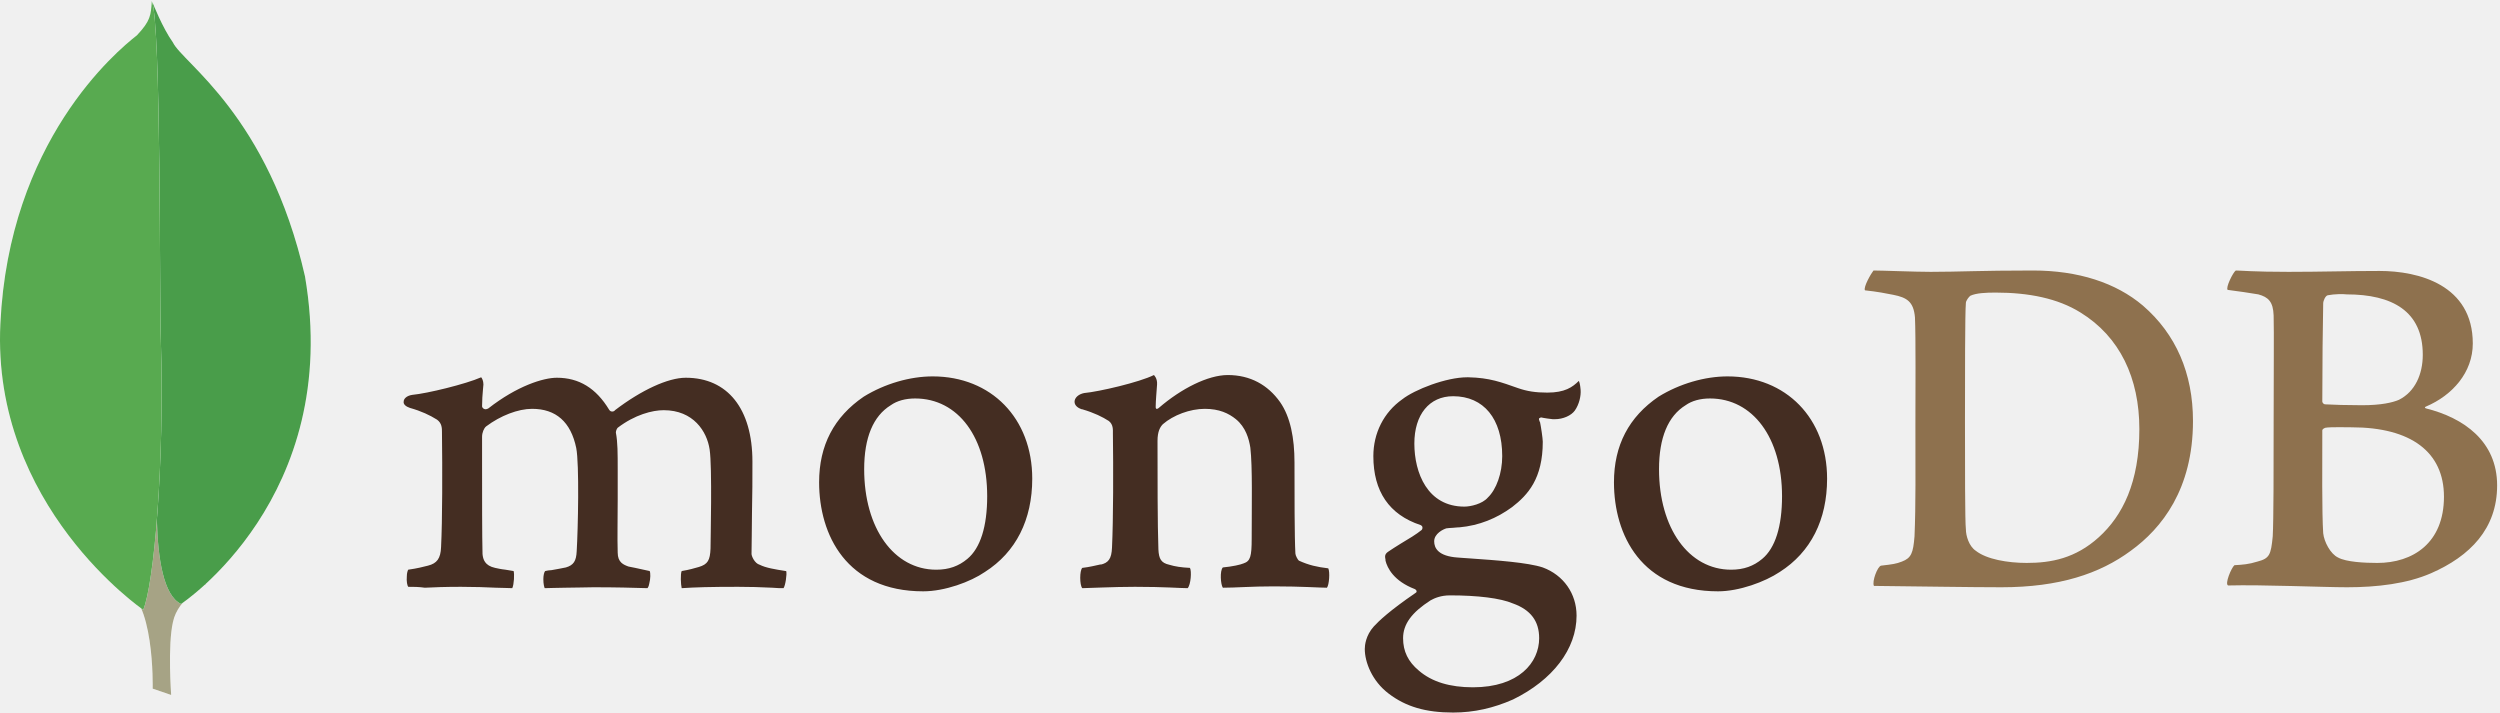
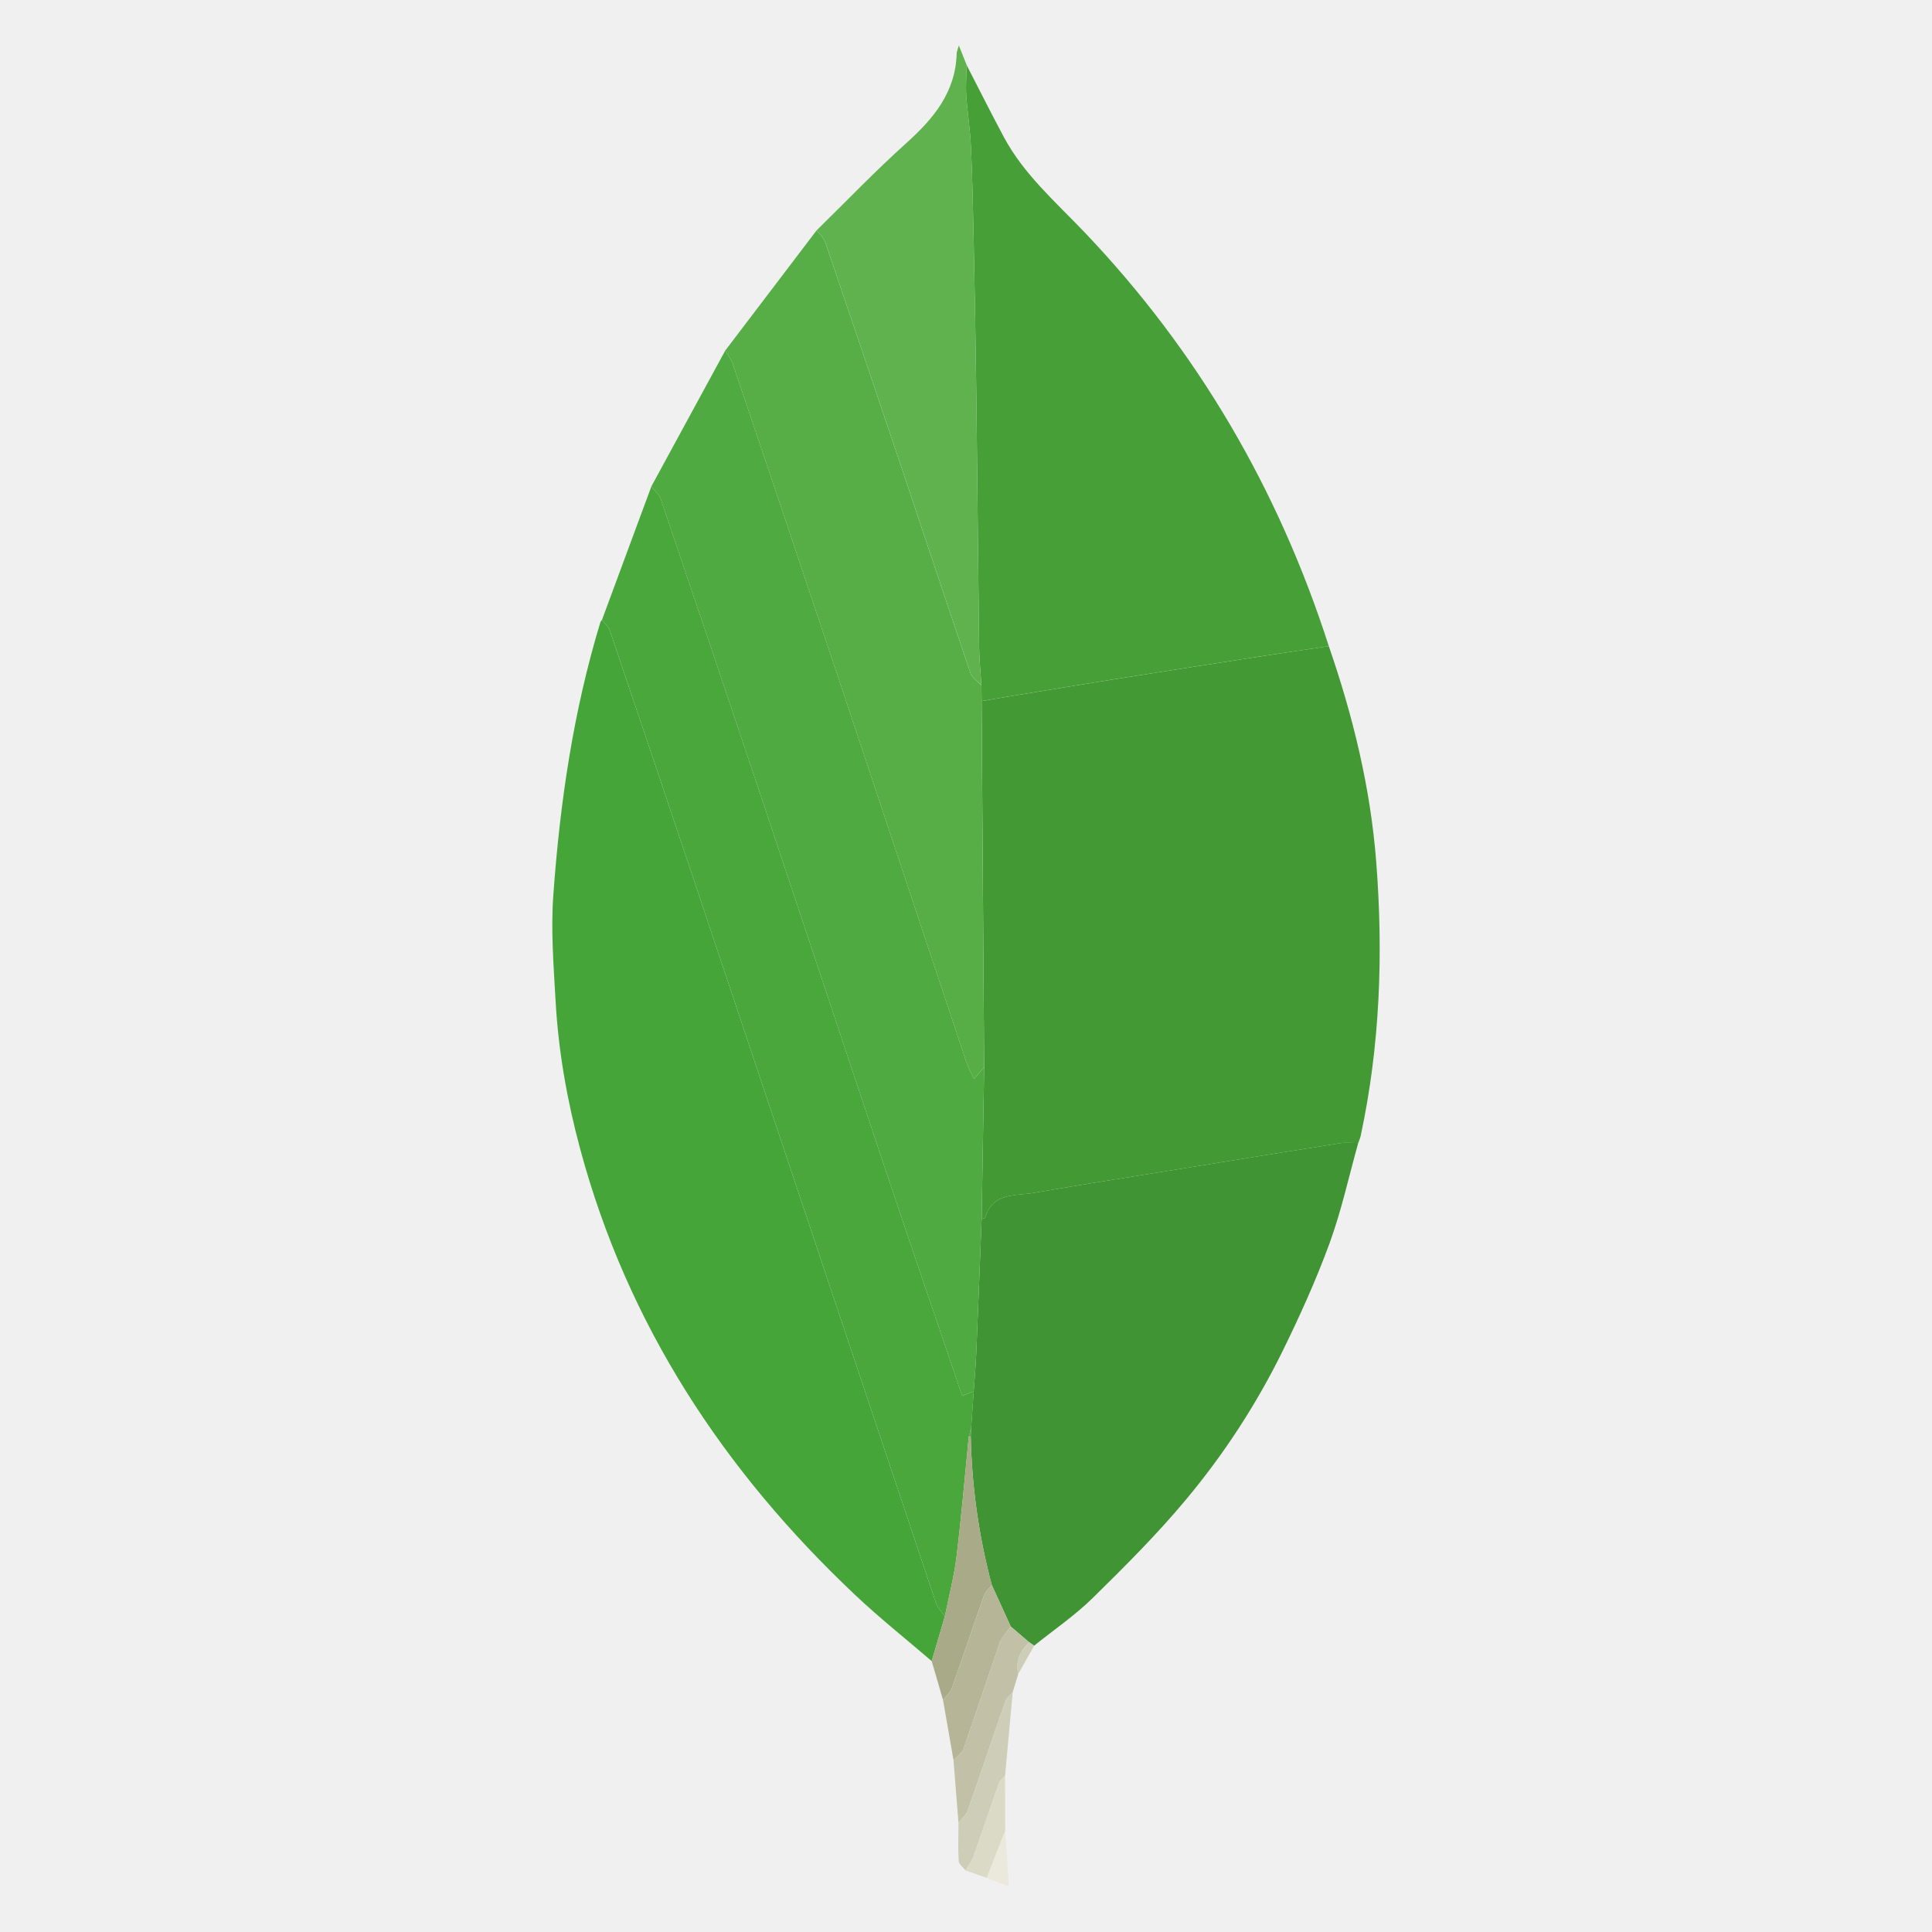
- <svg xmlns="http://www.w3.org/2000/svg" width="2500" height="713" viewBox="0 0 512 146">
-   <g fill="none" fill-rule="evenodd">
-     <path d="M476.713 60.463c-.46.092-.922 1.107-.922 1.66-.092 3.692-.184 13.474-.184 20.118 0 .185.276.554.553.554 1.384.092 4.706.184 7.567.184 3.968 0 6.275-.553 7.568-1.106 3.321-1.662 4.89-5.261 4.89-9.23 0-8.95-6.275-12.365-15.596-12.365-.646-.092-2.49-.092-3.876.185zm23.81 41.25c0-9.136-6.737-14.212-18.918-14.212-.554 0-4.43-.092-5.353.092-.277.093-.645.278-.645.555 0 6.551-.093 16.98.184 21.04.184 1.753 1.477 4.245 3.046 4.983 1.66.923 5.444 1.107 8.028 1.107 7.29 0 13.658-4.06 13.658-13.565zm-42.634-46.325c.922 0 3.69.276 10.796.276 6.737 0 12.089-.184 18.641-.184 8.028 0 19.102 2.86 19.102 14.857 0 5.906-4.153 10.613-9.597 12.92-.276.092-.276.276 0 .368 7.751 1.939 14.581 6.737 14.581 15.78 0 8.86-5.537 14.489-13.566 17.996-4.891 2.122-10.981 2.86-17.164 2.86-4.707 0-17.349-.553-24.362-.368-.738-.278.646-3.6 1.291-4.153 1.662-.093 2.953-.185 4.707-.739 2.492-.645 2.768-1.384 3.137-5.167.185-3.23.185-14.674.185-22.794 0-11.166.093-18.733 0-22.424-.092-2.86-1.107-3.784-3.137-4.338-1.57-.276-4.153-.646-6.276-.922-.462-.462 1.107-3.6 1.662-3.968zm-53.248 57.399c2.216 1.752 6.553 2.49 10.429 2.49 4.983 0 9.966-.921 14.765-5.26 4.891-4.428 8.305-11.257 8.305-22.146 0-10.429-3.968-18.919-12.089-23.901-4.614-2.862-10.52-4.06-17.349-4.06-2.03 0-3.968.092-5.167.645-.278.185-.923 1.015-.923 1.476-.185 1.846-.185 16.057-.185 24.363 0 8.582 0 20.579.185 21.963 0 1.385.645 3.507 2.03 4.43zm-20.948-57.4c1.754 0 8.49.277 11.72.277 5.815 0 9.967-.276 20.948-.276 9.228 0 16.98 2.491 22.517 7.197 6.736 5.814 10.244 13.843 10.244 23.624 0 13.935-6.368 21.964-12.736 26.578-6.366 4.706-14.672 7.474-26.484 7.474-6.275 0-17.072-.184-26.024-.277h-.092c-.461-.83.738-4.06 1.476-4.152 2.4-.277 3.046-.37 4.246-.83 1.937-.739 2.307-1.754 2.584-5.168.276-6.368.184-14.027.184-22.702 0-6.182.092-18.272-.093-22.148-.276-3.229-1.66-4.06-4.429-4.614-1.384-.276-3.23-.646-5.813-.922-.37-.647 1.291-3.507 1.752-4.06z" fill="#8E714E" />
-     <path d="M272.033 116.385c-2.307-.277-3.968-.645-5.998-1.568-.277-.185-.739-1.107-.739-1.477-.184-3.23-.184-12.458-.184-18.64 0-4.984-.83-9.321-2.953-12.366-2.492-3.508-6.09-5.537-10.705-5.537-4.06 0-9.505 2.768-14.027 6.644-.092.092-.83.739-.738-.277 0-1.015.185-3.045.277-4.43.093-1.292-.646-1.937-.646-1.937-2.953 1.476-11.258 3.414-14.304 3.69-2.214.463-2.768 2.585-.46 3.323h.092c2.49.738 4.152 1.569 5.443 2.4.923.738.831 1.753.831 2.584.092 6.92.092 17.533-.184 23.347-.092 2.307-.738 3.137-2.4 3.506l.185-.092c-1.292.277-2.307.553-3.876.738-.554.554-.554 3.507 0 4.153 1.015 0 6.367-.277 10.798-.277 6.09 0 9.228.277 10.796.277.646-.738.831-3.507.462-4.153-1.754-.092-3.046-.276-4.245-.646-1.661-.37-2.123-1.199-2.216-3.137-.183-4.892-.183-15.227-.183-22.24 0-1.938.553-2.861 1.106-3.415 2.123-1.845 5.538-3.137 8.583-3.137 2.953 0 4.89.923 6.367 2.123 2.03 1.66 2.676 4.06 2.953 5.813.461 3.968.277 11.812.277 18.641 0 3.691-.277 4.614-1.66 5.075-.647.277-2.308.647-4.246.83-.646.647-.461 3.508 0 4.154 2.676 0 5.814-.277 10.428-.277 5.721 0 9.413.277 10.89.277.46-.554.645-3.23.276-3.969zm25.562-35.25c-4.89 0-7.936 3.783-7.936 9.688 0 5.999 2.676 12.92 10.243 12.92 1.292 0 3.692-.554 4.798-1.846 1.754-1.66 2.954-4.983 2.954-8.49 0-7.659-3.784-12.273-10.059-12.273zm-.646 40.787c-1.845 0-3.138.554-3.968 1.016-3.876 2.49-5.629 4.89-5.629 7.752 0 2.675 1.015 4.797 3.23 6.643 2.676 2.307 6.367 3.415 11.073 3.415 9.413 0 13.566-5.076 13.566-10.058 0-3.508-1.754-5.815-5.352-7.106-2.584-1.108-7.29-1.662-12.92-1.662zm.646 23.994c-5.629 0-9.69-1.2-13.196-3.876-3.415-2.584-4.891-6.46-4.891-9.136 0-.738.185-2.769 1.846-4.614 1.014-1.108 3.23-3.23 8.49-6.829.184-.092.276-.184.276-.37 0-.184-.185-.369-.369-.46-4.337-1.661-5.629-4.338-5.999-5.814v-.185c-.091-.554-.276-1.107.555-1.661.646-.461 1.569-1.015 2.583-1.66 1.569-.924 3.23-1.939 4.245-2.77.185-.184.185-.368.185-.553 0-.185-.185-.37-.37-.461-6.458-2.123-9.688-6.922-9.688-14.12 0-4.706 2.122-8.951 5.905-11.627 2.584-2.03 9.044-4.522 13.289-4.522h.277c4.337.092 6.736 1.015 10.15 2.215 1.846.646 3.6.922 6 .922 3.598 0 5.167-1.107 6.458-2.398.093.184.278.646.37 1.845.092 1.2-.277 2.953-1.2 4.245-.738 1.015-2.399 1.754-4.06 1.754h-.462c-1.661-.185-2.4-.37-2.4-.37l-.368.185c-.092.185 0 .369.092.646l.093.185c.184.83.553 3.321.553 3.968 0 7.567-3.045 10.888-6.275 13.38-3.138 2.307-6.736 3.783-10.797 4.153-.092 0-.46 0-1.292.092-.461 0-1.107.093-1.2.093h-.092c-.738.184-2.583 1.107-2.583 2.675 0 1.384.83 3.046 4.798 3.323.83.092 1.66.092 2.584.185 5.26.368 11.812.83 14.857 1.845 4.245 1.568 6.921 5.352 6.921 9.874 0 6.83-4.89 13.197-13.011 17.164-3.968 1.754-7.937 2.677-12.274 2.677zm52.6-64.32c-1.937 0-3.691.46-4.983 1.383-3.598 2.215-5.444 6.645-5.444 13.104 0 12.09 6.09 20.58 14.765 20.58 2.584 0 4.614-.739 6.367-2.215 2.676-2.216 4.061-6.645 4.061-12.828 0-11.996-5.999-20.025-14.765-20.025zm1.662 39.496c-15.688 0-21.317-11.535-21.317-22.332 0-7.567 3.045-13.381 9.135-17.534 4.338-2.676 9.506-4.152 14.12-4.152 11.996 0 20.394 8.582 20.394 20.948 0 8.397-3.322 15.041-9.69 19.102-3.045 2.03-8.305 3.968-12.643 3.968h.001zM187.411 81.595c-1.938 0-3.691.461-4.984 1.384-3.598 2.215-5.444 6.645-5.444 13.104 0 12.09 6.09 20.58 14.765 20.58 2.584 0 4.614-.739 6.368-2.215 2.675-2.216 4.06-6.645 4.06-12.828 0-11.996-5.906-20.025-14.765-20.025zm1.661 39.497c-15.688 0-21.317-11.535-21.317-22.332 0-7.567 3.045-13.381 9.135-17.534 4.338-2.676 9.506-4.152 14.12-4.152 11.997 0 20.394 8.582 20.394 20.948 0 8.397-3.322 15.041-9.69 19.102-2.953 2.03-8.213 3.968-12.642 3.968zm-105.478-.923c-.185-.276-.37-1.107-.277-2.122 0-.739.185-1.2.277-1.384 1.938-.278 2.953-.555 4.06-.831 1.846-.462 2.584-1.476 2.676-3.783.278-5.537.278-16.058.185-23.348v-.185c0-.83 0-1.846-1.015-2.584-1.477-.922-3.23-1.752-5.537-2.4-.83-.275-1.384-.737-1.292-1.29 0-.554.554-1.2 1.754-1.385 3.045-.277 10.98-2.214 14.118-3.599.185.184.462.739.462 1.477l-.092 1.014c-.093 1.016-.185 2.216-.185 3.415 0 .369.37.646.738.646.185 0 .37-.092.554-.185 5.906-4.614 11.258-6.275 14.026-6.275 4.523 0 8.03 2.123 10.706 6.552.184.278.369.37.646.37.184 0 .46-.092.553-.277 5.445-4.153 10.89-6.645 14.488-6.645 8.582 0 13.658 6.368 13.658 17.165 0 3.045 0 7.013-.092 10.613 0 3.229-.092 6.182-.092 8.305 0 .46.645 1.937 1.66 2.214 1.292.646 3.046.923 5.353 1.292h.092c.185.646-.184 3.045-.553 3.507-.554 0-1.385 0-2.307-.092a136.208 136.208 0 0 0-7.014-.185c-5.721 0-8.674.092-11.536.277-.183-.738-.276-2.953 0-3.507 1.662-.276 2.492-.554 3.508-.83 1.846-.554 2.307-1.385 2.4-3.784 0-1.753.368-16.703-.186-20.302-.553-3.691-3.322-8.028-9.413-8.028-2.307 0-5.905.923-9.412 3.598-.184.185-.37.646-.37.923v.093c.37 1.937.37 4.153.37 7.567v5.998c0 4.153-.093 8.029 0 10.981 0 2.031 1.2 2.492 2.215 2.862.554.091.922.184 1.384.276.83.185 1.661.37 2.953.646.185.37.185 1.569-.092 2.584-.093.554-.278.83-.37.923-3.137-.092-6.367-.185-11.073-.185-1.384 0-3.784.093-5.814.093-1.662 0-3.23.092-4.152.092-.093-.185-.278-.83-.278-1.846 0-.83.185-1.476.37-1.661.461-.092.83-.184 1.292-.184 1.106-.185 2.03-.37 2.952-.554 1.57-.461 2.123-1.292 2.215-3.322.277-4.614.554-17.81-.092-21.133-1.107-5.352-4.152-8.028-9.044-8.028-2.86 0-6.46 1.384-9.412 3.6-.462.368-.831 1.29-.831 2.121v5.445c0 6.644 0 14.95.092 18.549.093 1.106.461 2.399 2.584 2.86.462.092 1.2.277 2.123.37l1.66.276c.186.554.093 2.769-.276 3.507-.923 0-2.03-.092-3.323-.092-1.937-.093-4.429-.185-7.197-.185-3.23 0-5.537.092-7.383.185-1.292-.185-2.307-.185-3.414-.185z" fill="#442D22" />
-     <path d="M35.053 142.317l-3.783-1.293s.462-19.286-6.46-20.67c-4.613-5.353.74-227.013 17.35-.739 0 0-5.722 2.86-6.737 7.752-1.108 4.799-.37 14.95-.37 14.95z" fill="#FFF" />
-     <path d="M35.053 142.317l-3.783-1.293s.462-19.286-6.46-20.67c-4.613-5.353.74-227.013 17.35-.739 0 0-5.722 2.86-6.737 7.752-1.108 4.799-.37 14.95-.37 14.95z" fill="#A6A385" />
-     <path d="M37.084 123.676s33.13-21.779 25.377-67.09c-7.474-32.943-25.1-43.74-27.038-47.893C33.301 5.74 31.27.573 31.27.573l1.385 91.634c0 .093-2.861 28.054 4.43 31.47" fill="#FFF" />
-     <path d="M37.084 123.676s33.13-21.779 25.377-67.09c-7.474-32.943-25.1-43.74-27.038-47.893C33.301 5.74 31.27.573 31.27.573l1.385 91.634c0 .093-2.861 28.054 4.43 31.47" fill="#499D4A" />
-     <path d="M29.333 124.875S-1.767 103.65.079 66.277C1.832 28.903 23.795 10.539 28.04 7.217c2.769-2.953 2.861-4.061 3.046-7.014 1.938 4.153 1.569 62.106 1.845 68.934.83 26.3-1.476 50.756-3.598 55.738z" fill="#FFF" />
-     <path d="M29.333 124.875S-1.767 103.65.079 66.277C1.832 28.903 23.795 10.539 28.04 7.217c2.769-2.953 2.861-4.061 3.046-7.014 1.938 4.153 1.569 62.106 1.845 68.934.83 26.3-1.476 50.756-3.598 55.738z" fill="#58AA50" />
-   </g>
+ <svg xmlns="http://www.w3.org/2000/svg" viewBox="0 0 128 128">
+   <path fill-rule="evenodd" clip-rule="evenodd" fill="#439934" d="M88.038 42.812c1.605 4.643 2.761 9.383 3.141 14.296.472 6.095.256 12.147-1.029 18.142-.035.165-.109.32-.164.48-.403.001-.814-.049-1.208.012-3.329.523-6.655 1.065-9.981 1.604-3.438.557-6.881 1.092-10.313 1.687-1.216.21-2.721-.041-3.212 1.641-.014.046-.154.054-.235.08l.166-10.051-.169-24.252 1.602-.275c2.62-.429 5.24-.864 7.862-1.281 3.129-.497 6.261-.98 9.392-1.465 1.381-.215 2.764-.412 4.148-.618z" />
+   <path fill-rule="evenodd" clip-rule="evenodd" fill="#45A538" d="M61.729 110.054c-1.69-1.453-3.439-2.842-5.059-4.37-8.717-8.222-15.093-17.899-18.233-29.566-.865-3.211-1.442-6.474-1.627-9.792-.13-2.322-.318-4.665-.154-6.975.437-6.144 1.325-12.229 3.127-18.147l.099-.138c.175.233.427.439.516.702 1.759 5.18 3.505 10.364 5.242 15.551 5.458 16.3 10.909 32.604 16.376 48.9.107.318.384.579.583.866l-.87 2.969z" />
+   <path fill-rule="evenodd" clip-rule="evenodd" fill="#46A037" d="M88.038 42.812c-1.384.206-2.768.403-4.149.616-3.131.485-6.263.968-9.392 1.465-2.622.417-5.242.852-7.862 1.281l-1.602.275-.012-1.045c-.053-.859-.144-1.717-.154-2.576-.069-5.478-.112-10.956-.18-16.434-.042-3.429-.105-6.857-.175-10.285-.043-2.13-.089-4.261-.185-6.388-.052-1.143-.236-2.28-.311-3.423-.042-.657.016-1.319.029-1.979.817 1.583 1.616 3.178 2.456 4.749 1.327 2.484 3.441 4.314 5.344 6.311 7.523 7.892 12.864 17.068 16.193 27.433z" />
+   <path fill-rule="evenodd" clip-rule="evenodd" fill="#409433" d="M65.036 80.753c.081-.026.222-.034.235-.08.491-1.682 1.996-1.431 3.212-1.641 3.432-.594 6.875-1.13 10.313-1.687 3.326-.539 6.652-1.081 9.981-1.604.394-.062.805-.011 1.208-.012-.622 2.22-1.112 4.488-1.901 6.647-.896 2.449-1.98 4.839-3.131 7.182a49.142 49.142 0 01-6.353 9.763c-1.919 2.308-4.058 4.441-6.202 6.548-1.185 1.165-2.582 2.114-3.882 3.161l-.337-.23-1.214-1.038-1.256-2.753a41.402 41.402 0 01-1.394-9.838l.023-.561.171-2.426c.057-.828.133-1.655.168-2.485.129-2.982.241-5.964.359-8.946z" />
+   <path fill-rule="evenodd" clip-rule="evenodd" fill="#4FAA41" d="M65.036 80.753c-.118 2.982-.23 5.964-.357 8.947-.035.83-.111 1.657-.168 2.485l-.765.289c-1.699-5.002-3.399-9.951-5.062-14.913-2.75-8.209-5.467-16.431-8.213-24.642a4498.887 4498.887 0 00-6.7-19.867c-.105-.31-.407-.552-.617-.826l4.896-9.002c.168.292.39.565.496.879a6167.476 6167.476 0 016.768 20.118c2.916 8.73 5.814 17.467 8.728 26.198.116.349.308.671.491 1.062l.67-.78-.167 10.052z" />
+   <path fill-rule="evenodd" clip-rule="evenodd" fill="#4AA73C" d="M43.155 32.227c.21.274.511.516.617.826a4498.887 4498.887 0 016.7 19.867c2.746 8.211 5.463 16.433 8.213 24.642 1.662 4.961 3.362 9.911 5.062 14.913l.765-.289-.171 2.426-.155.559c-.266 2.656-.49 5.318-.814 7.968-.163 1.328-.509 2.632-.772 3.947-.198-.287-.476-.548-.583-.866-5.467-16.297-10.918-32.6-16.376-48.9a3888.972 3888.972 0 00-5.242-15.551c-.089-.263-.34-.469-.516-.702l3.272-8.84z" />
+   <path fill-rule="evenodd" clip-rule="evenodd" fill="#57AE47" d="M65.202 70.702l-.67.78c-.183-.391-.375-.714-.491-1.062-2.913-8.731-5.812-17.468-8.728-26.198a6167.476 6167.476 0 00-6.768-20.118c-.105-.314-.327-.588-.496-.879l6.055-7.965c.191.255.463.482.562.769 1.681 4.921 3.347 9.848 5.003 14.778 1.547 4.604 3.071 9.215 4.636 13.813.105.308.47.526.714.786l.012 1.045c.058 8.082.115 16.167.171 24.251z" />
+   <path fill-rule="evenodd" clip-rule="evenodd" fill="#60B24F" d="M65.021 45.404c-.244-.26-.609-.478-.714-.786-1.565-4.598-3.089-9.209-4.636-13.813-1.656-4.93-3.322-9.856-5.003-14.778-.099-.287-.371-.514-.562-.769 1.969-1.928 3.877-3.925 5.925-5.764 1.821-1.634 3.285-3.386 3.352-5.968.003-.107.059-.214.145-.514l.519 1.306c-.013.661-.072 1.322-.029 1.979.075 1.143.259 2.28.311 3.423.096 2.127.142 4.258.185 6.388.069 3.428.132 6.856.175 10.285.067 5.478.111 10.956.18 16.434.008.861.098 1.718.152 2.577z" />
+   <path fill-rule="evenodd" clip-rule="evenodd" fill="#A9AA88" d="M62.598 107.085c.263-1.315.609-2.62.772-3.947.325-2.649.548-5.312.814-7.968l.066-.01.066.011a41.402 41.402 0 001.394 9.838c-.176.232-.425.439-.518.701-.727 2.05-1.412 4.116-2.143 6.166-.1.28-.378.498-.574.744l-.747-2.566.87-2.969z" />
+   <path fill-rule="evenodd" clip-rule="evenodd" fill="#B6B598" d="M62.476 112.621c.196-.246.475-.464.574-.744.731-2.05 1.417-4.115 2.143-6.166.093-.262.341-.469.518-.701l1.255 2.754c-.248.352-.59.669-.728 1.061l-2.404 7.059c-.099.283-.437.483-.663.722l-.695-3.985z" />
+   <path fill-rule="evenodd" clip-rule="evenodd" fill="#C2C1A7" d="M63.171 116.605c.227-.238.564-.439.663-.722l2.404-7.059c.137-.391.48-.709.728-1.061l1.215 1.037c-.587.58-.913 1.25-.717 2.097l-.369 1.208c-.168.207-.411.387-.494.624-.839 2.403-1.64 4.819-2.485 7.222-.107.305-.404.544-.614.812-.109-1.387-.22-2.771-.331-4.158z" />
+   <path fill-rule="evenodd" clip-rule="evenodd" fill="#CECDB7" d="M63.503 120.763c.209-.269.506-.508.614-.812.845-2.402 1.646-4.818 2.485-7.222.083-.236.325-.417.494-.624l-.509 5.545c-.136.157-.333.294-.398.477-.575 1.614-1.117 3.24-1.694 4.854-.119.333-.347.627-.525.938-.158-.207-.441-.407-.454-.623-.051-.841-.016-1.688-.013-2.533z" />
+   <path fill-rule="evenodd" clip-rule="evenodd" fill="#DBDAC7" d="M63.969 123.919c.178-.312.406-.606.525-.938.578-1.613 1.119-3.239 1.694-4.854.065-.183.263-.319.398-.477l.012 3.64-1.218 3.124-1.411-.495z" />
+   <path fill-rule="evenodd" clip-rule="evenodd" fill="#EBE9DC" d="M65.38 124.415l1.218-3.124.251 3.696-1.469-.572z" />
+   <path fill-rule="evenodd" clip-rule="evenodd" fill="#CECDB7" d="M67.464 110.898c-.196-.847.129-1.518.717-2.097l.337.23-1.054 1.867z" />
+   <path fill-rule="evenodd" clip-rule="evenodd" fill="#4FAA41" d="M64.316 95.172l-.066-.011-.066.01.155-.559-.023.56z" />
</svg>
